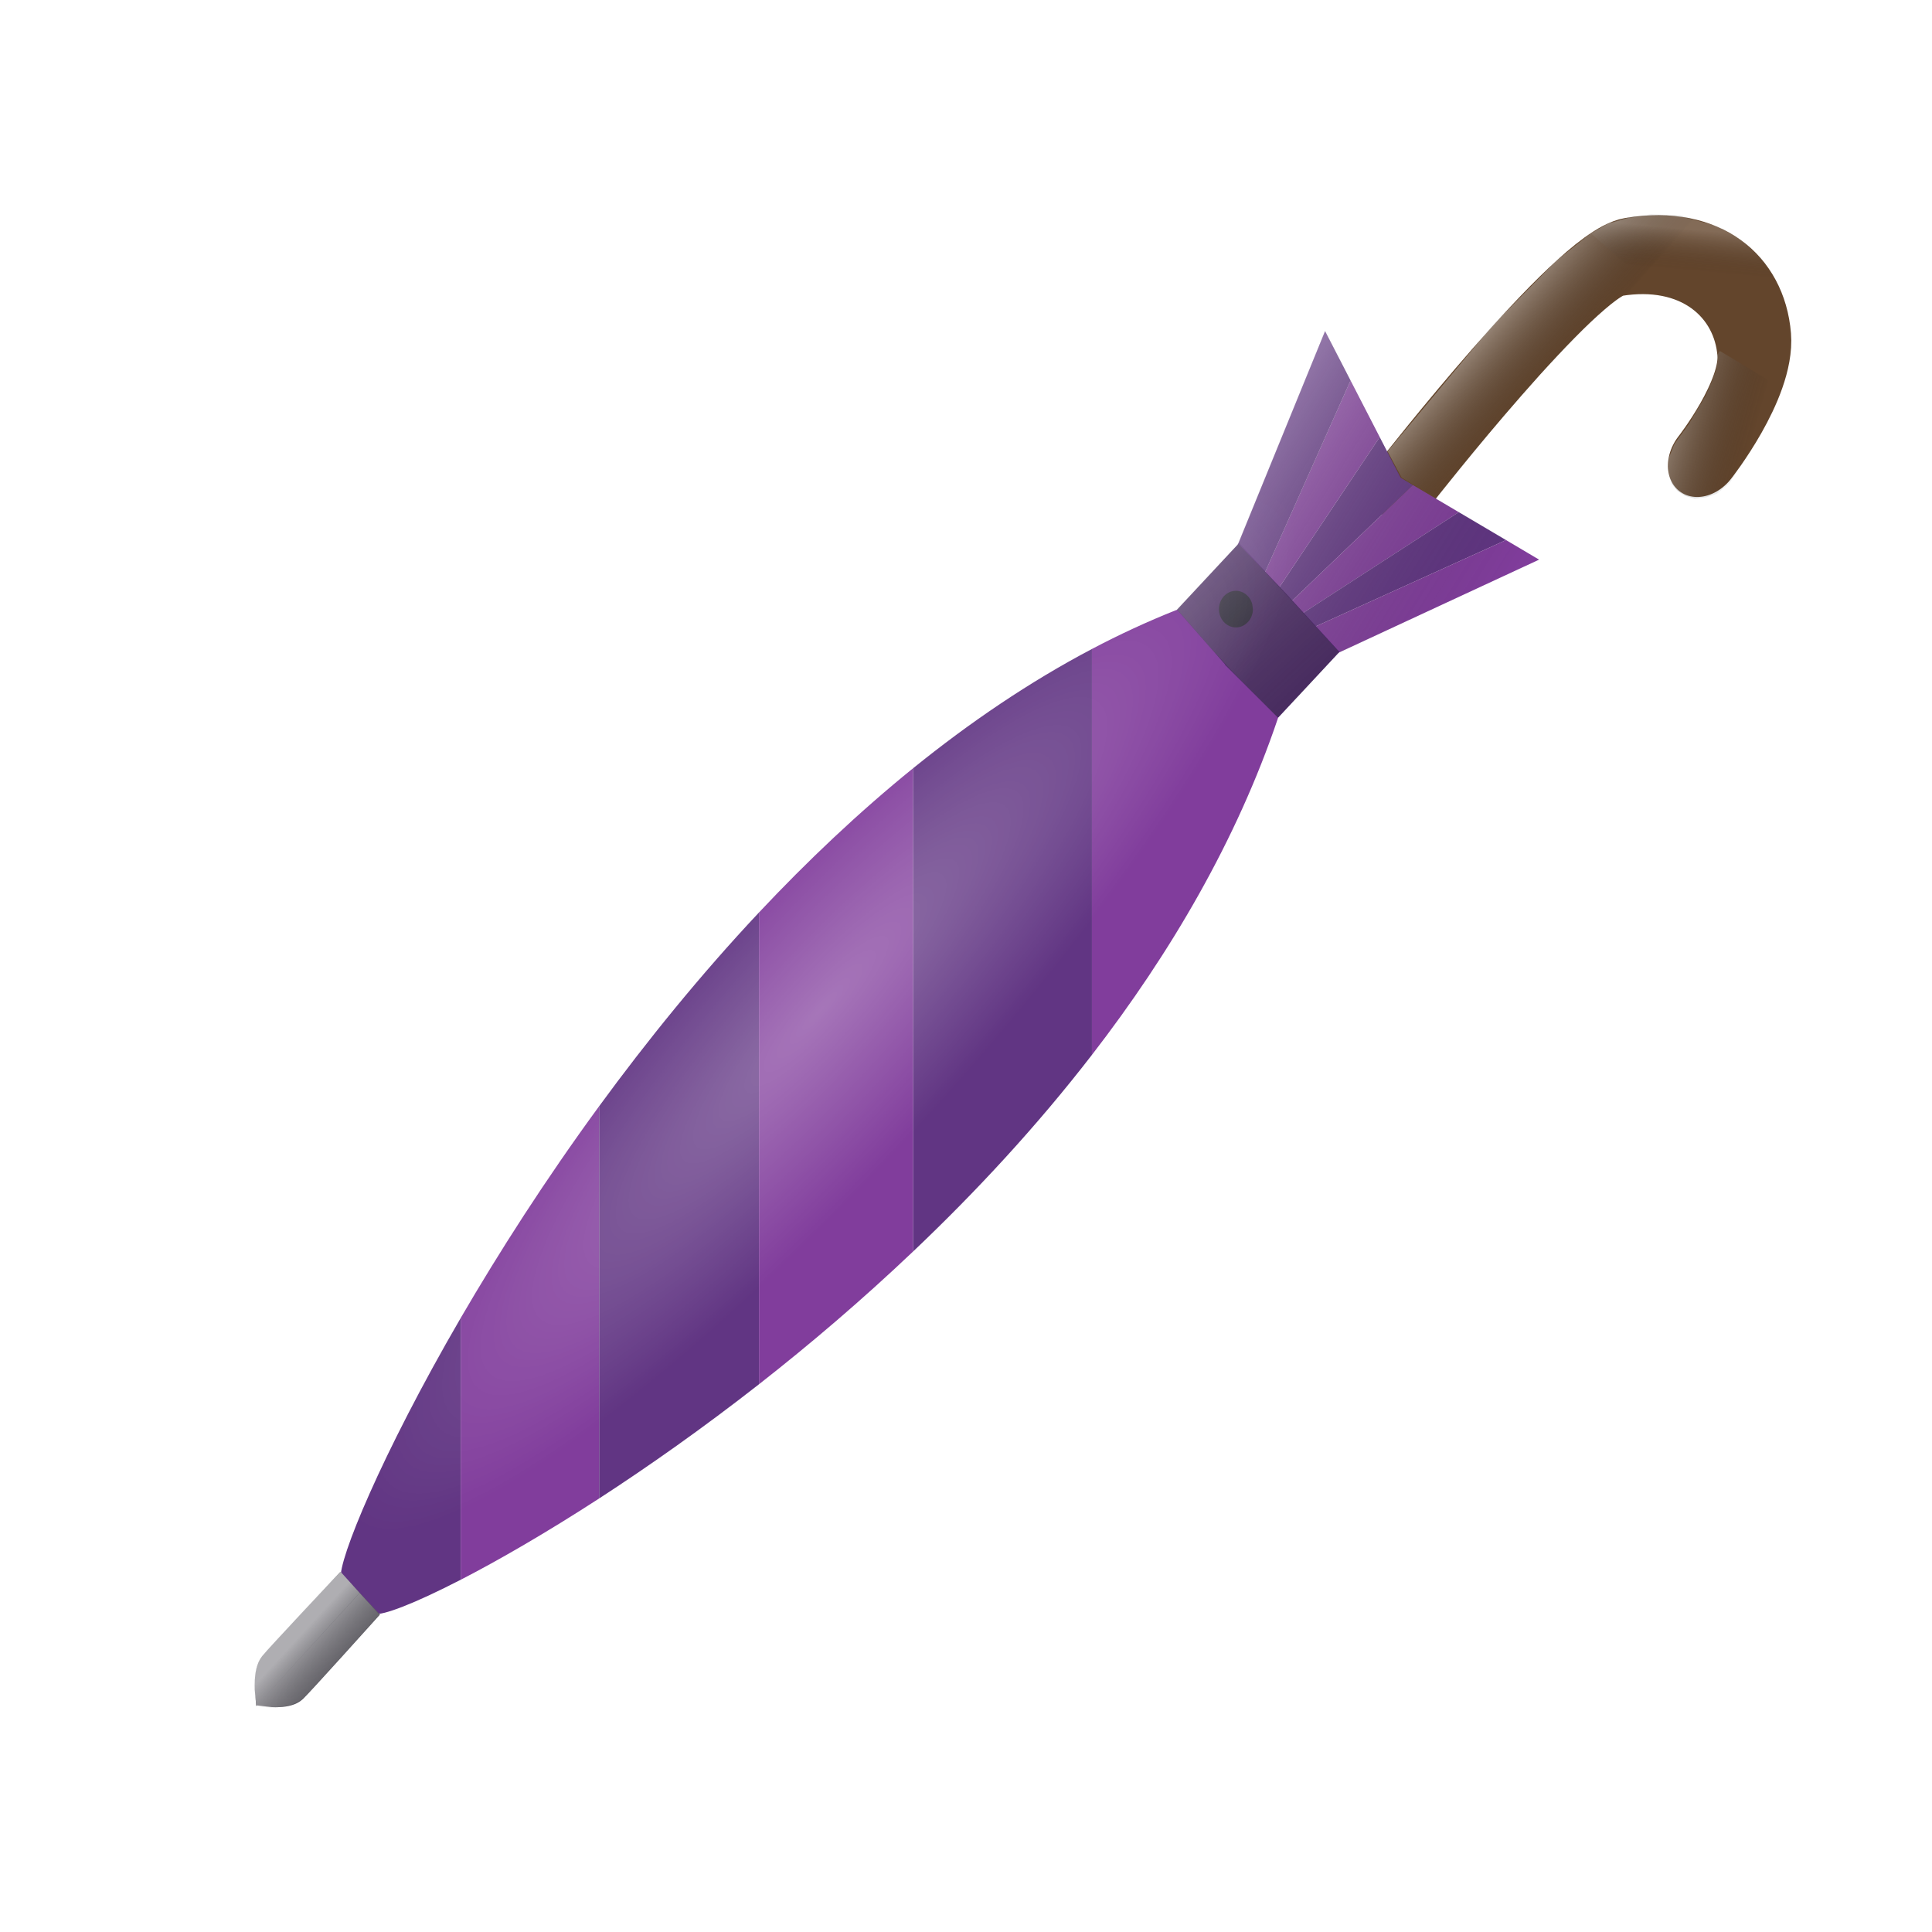
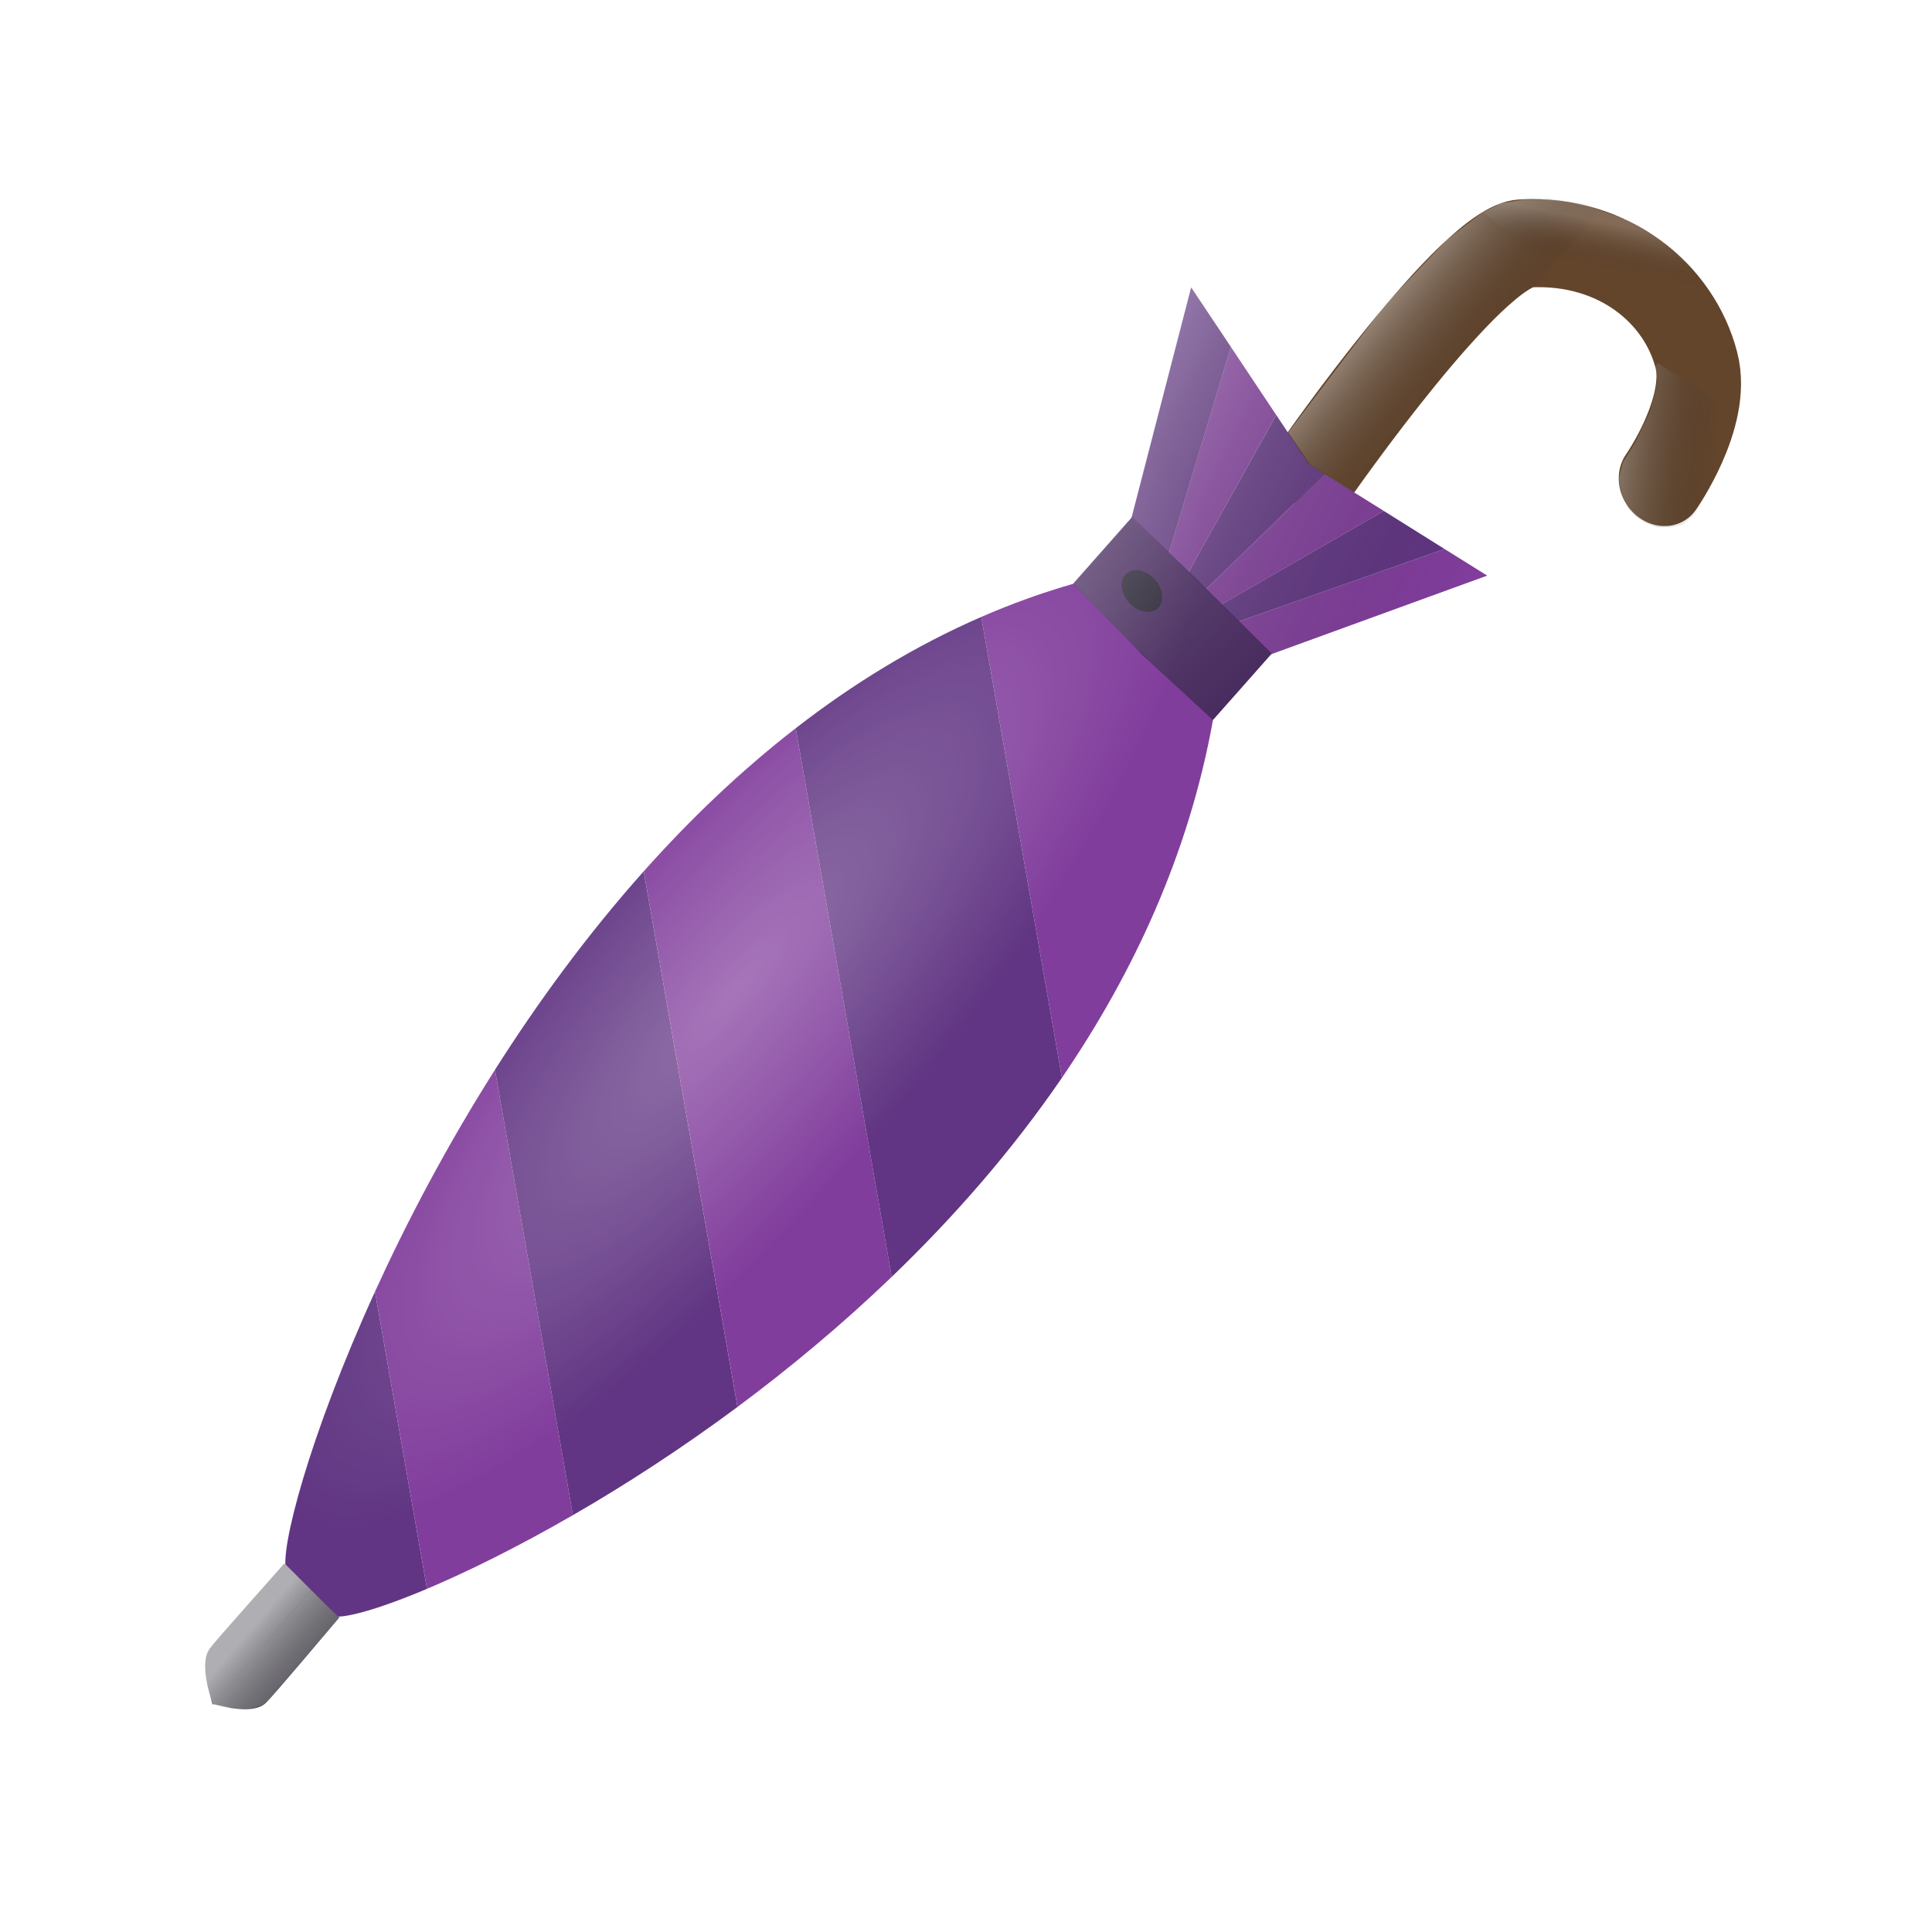
<svg xmlns="http://www.w3.org/2000/svg" height="128px" viewBox="0 0 128 128" width="128px">
-   <linearGradient id="a" gradientTransform="matrix(0.565856 -0.617337 0.558174 0.619951 9.893637 -136.9326)" gradientUnits="userSpaceOnUse" x1="-188.203" x2="-188.203" y1="203.484" y2="215.755">
+   <linearGradient id="a" gradientTransform="matrix(0.54006 -0.6248 0.776897 0.778996 -43.87687 -171.8219)" gradientUnits="userSpaceOnUse" x1="-188.203" x2="-188.203" y1="203.484" y2="215.755">
    <stop offset="0.405" stop-color="#ffffff" stop-opacity="0.503" />
    <stop offset="1" stop-opacity="0" />
  </linearGradient>
-   <linearGradient id="b" gradientTransform="matrix(0.753011 0.801906 -0.991866 0.93139 -213.822 -62.92274)" gradientUnits="userSpaceOnUse" x1="243.64" x2="264.06" y1="-111.732" y2="-111.732">
+   <linearGradient id="b" gradientTransform="matrix(1.041239 1.011803 -0.976595 0.924064 -291.1826 -117.8891)" gradientUnits="userSpaceOnUse" x1="243.64" x2="264.06" y1="-111.732" y2="-111.732">
    <stop offset="0.086" stop-color="#ffffff" stop-opacity="0.39" />
    <stop offset="1" stop-opacity="0" />
  </linearGradient>
-   <radialGradient id="c" cx="204.853" cy="142.506" gradientTransform="matrix(0.740488 0.67207 -3.069435 3.381912 340.0254 -552.6384)" gradientUnits="userSpaceOnUse" r="12.693">
+   <radialGradient id="c" cx="204.853" cy="142.506" gradientTransform="matrix(1.000775 0.862701 -2.922907 3.426896 260.1701 -599.4027)" gradientUnits="userSpaceOnUse" r="12.693">
    <stop offset="0" stop-color="#ffffff" stop-opacity="0.291" />
    <stop offset="0.789" stop-color="#ffffff" stop-opacity="0" />
  </radialGradient>
-   <linearGradient id="d" gradientTransform="matrix(0.94064 0.576273 -0.71628 1.148725 -229.1221 36.22843)" gradientUnits="userSpaceOnUse" x1="234.219" x2="254.594" y1="-124.336" y2="-124.336">
+   <linearGradient id="d" gradientTransform="matrix(1.216155 0.780861 -0.610652 1.207906 -289.4016 -7.370266)" gradientUnits="userSpaceOnUse" x1="234.219" x2="254.594" y1="-124.336" y2="-124.336">
    <stop offset="0.057" stop-color="#ffffff" stop-opacity="0.39" />
    <stop offset="1" stop-opacity="0" />
  </linearGradient>
-   <linearGradient id="e" gradientTransform="matrix(0.822439 0.727681 -0.903992 1.021709 -218.516 -47.34642)" gradientUnits="userSpaceOnUse" x1="257.231" x2="263.281" y1="-117.667" y2="-117.667">
+   <linearGradient id="e" gradientTransform="matrix(1.107804 0.936869 -0.855733 1.038437 -293.5853 -100.8351)" gradientUnits="userSpaceOnUse" x1="257.231" x2="263.281" y1="-117.667" y2="-117.667">
    <stop offset="0" stop-color="#ffffff" stop-opacity="0.468" />
    <stop offset="1" stop-opacity="0" />
  </linearGradient>
-   <linearGradient id="f" gradientTransform="matrix(0.940862 0.566308 -0.703519 1.168825 -215.5458 20.57802)" gradientUnits="userSpaceOnUse" x1="257.231" x2="262.933" y1="-117.667" y2="-119.608">
+   <linearGradient id="f" gradientTransform="matrix(1.214435 0.769576 -0.591714 1.232445 -276.6109 -23.31335)" gradientUnits="userSpaceOnUse" x1="257.231" x2="262.933" y1="-117.667" y2="-119.608">
    <stop offset="0" stop-color="#ffffff" stop-opacity="0.496" />
    <stop offset="1" stop-opacity="0" />
  </linearGradient>
-   <linearGradient id="g" gradientTransform="matrix(0.899581 -1.026018 0.82559 0.723852 -218.516 -47.34642)" gradientUnits="userSpaceOnUse" x1="124.832" x2="122.97" y1="263.236" y2="264.329">
+   <linearGradient id="g" gradientTransform="matrix(0.849712 -1.043922 1.110733 0.932946 -293.5853 -100.8351)" gradientUnits="userSpaceOnUse" x1="124.832" x2="122.97" y1="263.236" y2="264.329">
    <stop offset="0" stop-color="#ffffff" stop-opacity="0.205" />
    <stop offset="1" stop-opacity="0" />
  </linearGradient>
-   <path d="m 127.446 256.141 s 13.191 -1.434 15.15 0.34 c 3.179 2.887 3.505 6.756 1.73 9.354 c -1.386 2.027 -5.524 2.463 -5.524 2.463" fill="none" stroke="#63452c" stroke-linecap="round" stroke-miterlimit="18" stroke-width="4.083" transform="matrix(0.929037 -0.996058 0.754804 0.804753 -218.516 -47.34642)" />
+   <path d="m 127.447 256.141 s 13.192 -1.434 15.149 0.34 c 3.181 2.886 3.505 6.755 1.731 9.353 c -1.386 2.028 -5.525 2.463 -5.525 2.463" fill="none" stroke="#63452c" stroke-linecap="round" stroke-miterlimit="18" stroke-width="4.083" transform="matrix(0.890162 -1.005942 1.043904 1.015278 -293.5853 -100.8351)" />
  <g fill-rule="evenodd">
-     <path d="m 93.609 32.137 l -0.805 -0.477 l -1.395 -2.699 l -6.66 9.961 l 0.602 0.617 l -0.012 0.012 l 0.246 0.27 z m 0 0" fill="#613583" />
-     <path d="m 96.648 33.934 l -3.039 -1.797 l -8.023 7.684 l 0.727 0.805 z m 0 0" fill="#813d9c" />
-     <path d="m 99.777 35.781 l -3.129 -1.848 l -10.336 6.691 l 0.812 0.895 z m 0 0" fill="#613583" />
-     <path d="m 99.777 35.781 l -12.652 5.738 l 1.559 1.723 l 13.285 -6.164 z m 0 0" fill="#813d9c" />
-     <path d="m 84.75 38.922 l 6.66 -9.961 l -1.934 -3.75 l -5.68 12.734 z m 0 0" fill="#813d9c" />
-     <path d="m 83.797 37.945 l 5.68 -12.734 l -1.688 -3.273 l -5.785 14.164 z m 0 0" fill="#613583" />
-     <path d="m 30.523 104.664 v -17.344 c -5.293 9.109 -8.137 16.117 -7.938 17.223 c 0.16 0.883 0.883 1.109 1.109 1.156 c 0.039 0.211 0.238 1.043 1.105 1.227 c 0.551 0.117 2.633 -0.668 5.723 -2.262 z m 0 0" fill="#613583" />
-     <path d="m 39.695 99.277 v -25.988 c -3.57 4.879 -6.648 9.695 -9.172 14.031 v 17.344 c 2.492 -1.285 5.641 -3.098 9.172 -5.387 z m 0 0" fill="#813d9c" />
-     <path d="m 50.285 91.711 v -31.258 c -3.887 4.141 -7.43 8.516 -10.59 12.836 v 25.988 c 3.273 -2.125 6.875 -4.66 10.59 -7.566 z m 0 0" fill="#613583" />
-     <path d="m 72.344 69.887 c 5.199 -6.73 9.59 -14.211 12.316 -22.281 c 0.418 -1.242 -2.375 -3.645 -2.891 -4.074 v -0.004 s -2.25 -3.18 -3.578 -3.16 c -0.09 0 -0.176 0.016 -0.254 0.047 c -1.898 0.754 -3.766 1.617 -5.594 2.582 z m 0 0" fill="#813d9c" />
-     <path d="m 60.504 50.891 c -3.617 2.93 -7.031 6.168 -10.219 9.562 v 31.258 c 3.367 -2.637 6.828 -5.582 10.219 -8.805 z m 0 0" fill="#813d9c" />
-     <path d="m 60.504 50.891 v 32.016 c 4.148 -3.938 8.191 -8.293 11.84 -13.02 v -26.891 c -4.148 2.184 -8.102 4.875 -11.84 7.895 z m 0 0" fill="#613583" />
-     <path d="m 52.749 254.359 s -4.72 -0.028 -5.178 0.018 c -0.575 0.055 -1.225 1.047 -1.225 1.047 l 6.394 -0.008 z m -0.011 1.695 l -6.371 0.094 s 0.637 0.997 1.208 1.044 c 0.453 0.037 5.16 -0.069 5.16 -0.069 z m 0 0" fill="#5e5c64" stroke="#5e5c64" stroke-linecap="round" stroke-miterlimit="18" stroke-width="0.745" transform="matrix(0.929037 -0.996058 0.754804 0.804753 -218.516 -47.34642)" />
-     <path d="m 22.562 104.129 c -0.207 0.227 -4.719 4.926 -5.102 5.406 c -1.062 1.371 -0.441 3.461 -0.441 3.461 l 6.805 -7.465 z m 1.266 1.41 l -6.809 7.457 s 1.883 0.551 3.191 -0.605 c 0.004 -0.004 0.004 -0.004 0.004 -0.004 l 2.59 -2.824 c 0.027 -0.031 0.031 -0.035 0.055 -0.062 c 1.059 -1.18 2.094 -2.332 2.266 -2.527 z m 0 0" fill="url(#a)" />
-     <path d="m 118.975 251.684 l -3.654 0.001 l -0.102 3.733 l 3.79 -0.028 z m 0.023 4.387 l -3.791 -0.028 l 0.102 3.787 l 3.654 -0.001 z m 0 0" fill="#492963" stroke="#492963" stroke-linecap="round" stroke-miterlimit="18" stroke-width="0.738" transform="matrix(0.929037 -0.996058 0.754804 0.804753 -218.516 -47.34642)" />
-     <path d="m 83.008 40.355 c 0 0.637 -0.457 1.164 -1.043 1.211 c -0.59 0.043 -1.109 -0.406 -1.195 -1.035 c -0.082 -0.629 0.297 -1.223 0.871 -1.359 s 1.152 0.23 1.32 0.84" fill="#241f31" />
-     <path d="m 82.078 35.992 l -4.105 4.379 l 2.461 2.812 l 1.527 1.629 l 2.625 2.66 l 1.492 -1.402 l 2.645 -2.871 z m 0 0" fill="url(#b)" />
-     <path d="m 83.898 16.23 l 18.059 16.387 l -77.25 85.113 l -18.055 -16.391 z m 0 0" fill="url(#c)" />
-     <path d="m 87.789 21.906 l -5.746 14.039 l 6.75 7.262 l 13.176 -6.164 l -9.203 -5.406 z m 0 0" fill="url(#d)" />
-     <path d="m 109.383 14.207 l -1.449 0.18 l -1.359 0.391 l -1.207 0.695 l -2.266 1.812 l -4.227 4.285 l -6.945 8.336 l 0.934 1.734 l 2.301 1.371 l 3.793 -4.68 l 3.133 -3.59 l 3.086 -3.227 l 1.672 -1.465 l 0.754 -0.52 l 0.168 -0.016 l 4.441 -5.02 l -0.898 -0.23 z m 0 0" fill="url(#e)" />
-     <path d="m 113.953 23.27 c -0.02 0 -0.039 0.016 -0.051 0.035 l -0.133 0.219 l 0.039 0.359 l -0.094 0.578 l -0.285 0.789 l -0.398 0.926 l -1.137 1.914 l -0.957 1.32 l -0.18 0.441 l -0.184 0.473 l -0.047 0.469 l 0.047 0.625 l 0.191 0.648 l 0.363 0.453 l 0.516 0.332 l 0.633 0.184 l 0.785 -0.09 l 0.695 -0.242 l 0.844 -0.695 l 1.93 -2.957 l 1.328 -2.629 l 0.23 -0.676 l -4.105 -2.473 c -0.008 -0.008 -0.02 -0.008 -0.031 -0.004 z m 0 0" fill="url(#f)" />
-     <path d="m 109.332 14.254 l -1.453 0.184 l -1.355 0.391 l -1.059 0.605 s 0.004 0 0.004 0.004 c -0.02 0.031 -0.016 0.066 0.008 0.086 l 4.68 4.102 l 0.594 0.141 l 0.895 0.379 l 0.742 0.52 l 0.789 0.914 l 0.316 0.691 l 0.125 0.395 l 1.707 1.496 c 0.031 0.027 0.082 0.016 0.113 -0.02 l 3.047 -3.473 l -0.008 -0.043 l -0.691 -1.84 l -0.996 -1.57 l -1.48 -1.363 l -1.598 -0.906 l -2.449 -0.629 z m 0 0" fill="url(#g)" />
+     <path d="m 87.762 31.406 l -1.039 -0.652 l -2.168 -3.254 l -5.82 10.418 l 0.824 0.777 l -0.012 0.012 l 0.344 0.34 z m 0 0" fill="#613583" />
+     <path d="m 91.68 33.852 l -3.918 -2.445 l -7.871 7.641 l 1.008 1.012 z m 0 0" fill="#813d9c" />
+     <path d="m 95.707 36.375 l -4.027 -2.523 l -10.781 6.207 l 1.133 1.129 z m 0 0" fill="#613583" />
+     <path d="m 95.707 36.375 l -13.676 4.812 l 2.164 2.164 l 14.336 -5.215 z m 0 0" fill="#813d9c" />
+     <path d="m 78.734 37.918 l 5.82 -10.418 l -3.008 -4.516 l -4.121 13.695 z m 0 0" fill="#813d9c" />
+     <path d="m 77.426 36.68 l 4.121 -13.695 l -2.629 -3.941 l -3.961 15.305 z m 0 0" fill="#613583" />
+     <path d="m 28.289 105.266 l -3.445 -19.691 c -4.395 9.629 -6.332 17.203 -5.875 18.488 c 0.363 1.02 1.25 1.375 1.527 1.461 c 0.086 0.242 0.488 1.215 1.539 1.543 c 0.664 0.203 2.949 -0.406 6.254 -1.801 z m 0 0" fill="#613583" />
+     <path d="m 37.957 100.383 l -5.164 -29.508 c -3.211 5.062 -5.859 10.113 -7.949 14.699 l 3.445 19.691 c 2.66 -1.125 5.988 -2.758 9.668 -4.883 z m 0 0" fill="#813d9c" />
+     <path d="m 48.859 93.215 l -6.211 -35.488 c -3.73 4.18 -7.012 8.668 -9.855 13.148 l 5.164 29.508 c 3.414 -1.969 7.125 -4.363 10.902 -7.168 z m 0 0" fill="#613583" />
+     <path d="m 70.355 71.406 c 4.75 -6.945 8.406 -14.844 9.996 -23.641 c 0.246 -1.355 -3.504 -4.461 -4.195 -5.02 c 0 0 -3.266 -3.914 -4.816 -4.074 c -0.105 -0.008 -0.203 -0.004 -0.289 0.023 c -2.074 0.598 -4.09 1.328 -6.039 2.18 z m 0 0" fill="#813d9c" />
+     <path d="m 52.719 48.246 c -3.66 2.836 -7.016 6.055 -10.07 9.48 l 6.211 35.488 c 3.418 -2.539 6.887 -5.418 10.219 -8.617 z m 0 0" fill="#813d9c" />
+     <path d="m 52.719 48.246 l 6.359 36.352 c 4.074 -3.918 7.945 -8.32 11.277 -13.191 l -5.344 -30.535 c -4.422 1.926 -8.52 4.445 -12.293 7.375 z m 0 0" fill="#613583" />
+     <path d="m 52.748 254.358 s -4.721 -0.026 -5.177 0.018 c -0.574 0.055 -1.225 1.048 -1.225 1.048 l 6.395 -0.008 z m -0.011 1.697 l -6.371 0.093 s 0.638 0.994 1.208 1.043 c 0.457 0.037 5.162 -0.068 5.162 -0.068 z m 0 0" fill="#5e5c64" stroke="#5e5c64" stroke-linecap="round" stroke-miterlimit="18" stroke-width="0.745" transform="matrix(0.890162 -1.005942 1.043904 1.015278 -293.5853 -100.8351)" />
+     <path d="m 18.859 103.586 c -0.203 0.227 -4.551 4.957 -4.902 5.453 c -0.973 1.41 0.168 3.871 0.168 3.871 l 6.492 -7.562 z m 1.762 1.77 l -6.496 7.555 s 2.316 0.875 3.621 -0.262 l 2.477 -2.863 c 0.023 -0.027 0.023 -0.031 0.051 -0.059 c 1.004 -1.199 1.984 -2.367 2.148 -2.566 z m 0 0" fill="url(#a)" />
+     <path d="m 118.975 251.683 l -3.657 0.001 l -0.1 3.733 l 3.789 -0.028 z m 0.022 4.389 l -3.792 -0.029 l 0.104 3.785 l 3.655 0.001 z m 0 0" fill="#492963" stroke="#492963" stroke-linecap="round" stroke-miterlimit="18" stroke-width="0.738" transform="matrix(0.890162 -1.005942 1.043904 1.015278 -293.5853 -100.8351)" />
+     <path d="m 76.977 39.312 c 0.125 0.719 -0.301 1.258 -0.98 1.23 c -0.68 -0.027 -1.379 -0.609 -1.605 -1.336 c -0.223 -0.723 0.105 -1.344 0.75 -1.422 c 0.648 -0.078 1.395 0.414 1.711 1.129" fill="#241f31" />
+     <path d="m 75.023 34.23 l -3.938 4.422 l 3.438 3.523 l 2.113 2.051 l 3.605 3.375 l 1.469 -1.391 l 2.523 -2.902 z m 0 0" fill="url(#b)" />
+     <path d="m 73.227 12.035 l 24.406 21.039 l -73.559 86.242 l -24.406 -21.035 z m 0 0" fill="url(#c)" />
+     <path d="m 78.914 19.008 l -3.941 15.164 l 9.348 9.152 l 14.207 -5.223 l -11.852 -7.375 z m 0 0" fill="url(#d)" />
+     <path d="m 102.672 13.168 l -1.66 0.012 l -1.516 0.262 l -1.273 0.625 l -2.297 1.754 l -4.098 4.297 l -6.477 8.527 l 1.438 2.098 l 2.965 1.863 l 3.516 -4.801 l 2.957 -3.656 l 2.973 -3.25 l 1.664 -1.434 l 0.781 -0.492 l 0.191 0.008 l 4.203 -5.102 l -1.094 -0.383 z m 0 0" fill="url(#e)" />
+     <path d="m 109.824 24.07 c -0.02 0.004 -0.039 0.016 -0.051 0.035 l -0.109 0.23 l 0.113 0.414 l 0.008 0.641 l -0.18 0.859 l -0.281 1 l -0.953 2.02 l -0.855 1.371 l -0.125 0.477 l -0.121 0.508 l 0.039 0.531 l 0.18 0.711 l 0.355 0.766 l 0.512 0.562 l 0.668 0.445 l 0.777 0.293 l 0.902 0.004 l 0.766 -0.18 l 0.852 -0.676 l 1.676 -3.098 l 1.031 -2.805 l 0.137 -0.738 l -5.297 -3.359 c -0.016 -0.008 -0.027 -0.012 -0.043 -0.012 z m 0 0" fill="url(#f)" />
+     <path d="m 102.621 13.215 l -1.664 0.012 l -1.512 0.262 l -1.117 0.547 s 0.004 0 0 0 c -0.012 0.035 0 0.078 0.031 0.102 l 6.293 5.289 l 0.727 0.238 l 1.125 0.551 l 0.969 0.691 l 1.105 1.141 l 0.508 0.832 l 0.227 0.461 l 2.297 1.93 c 0.039 0.035 0.098 0.031 0.129 -0.008 l 2.875 -3.535 l -0.012 -0.047 l -1.18 -2.184 l -1.477 -1.918 l -2.008 -1.742 l -2.051 -1.246 l -2.992 -1.047 z m 0 0" fill="url(#g)" />
  </g>
</svg>
